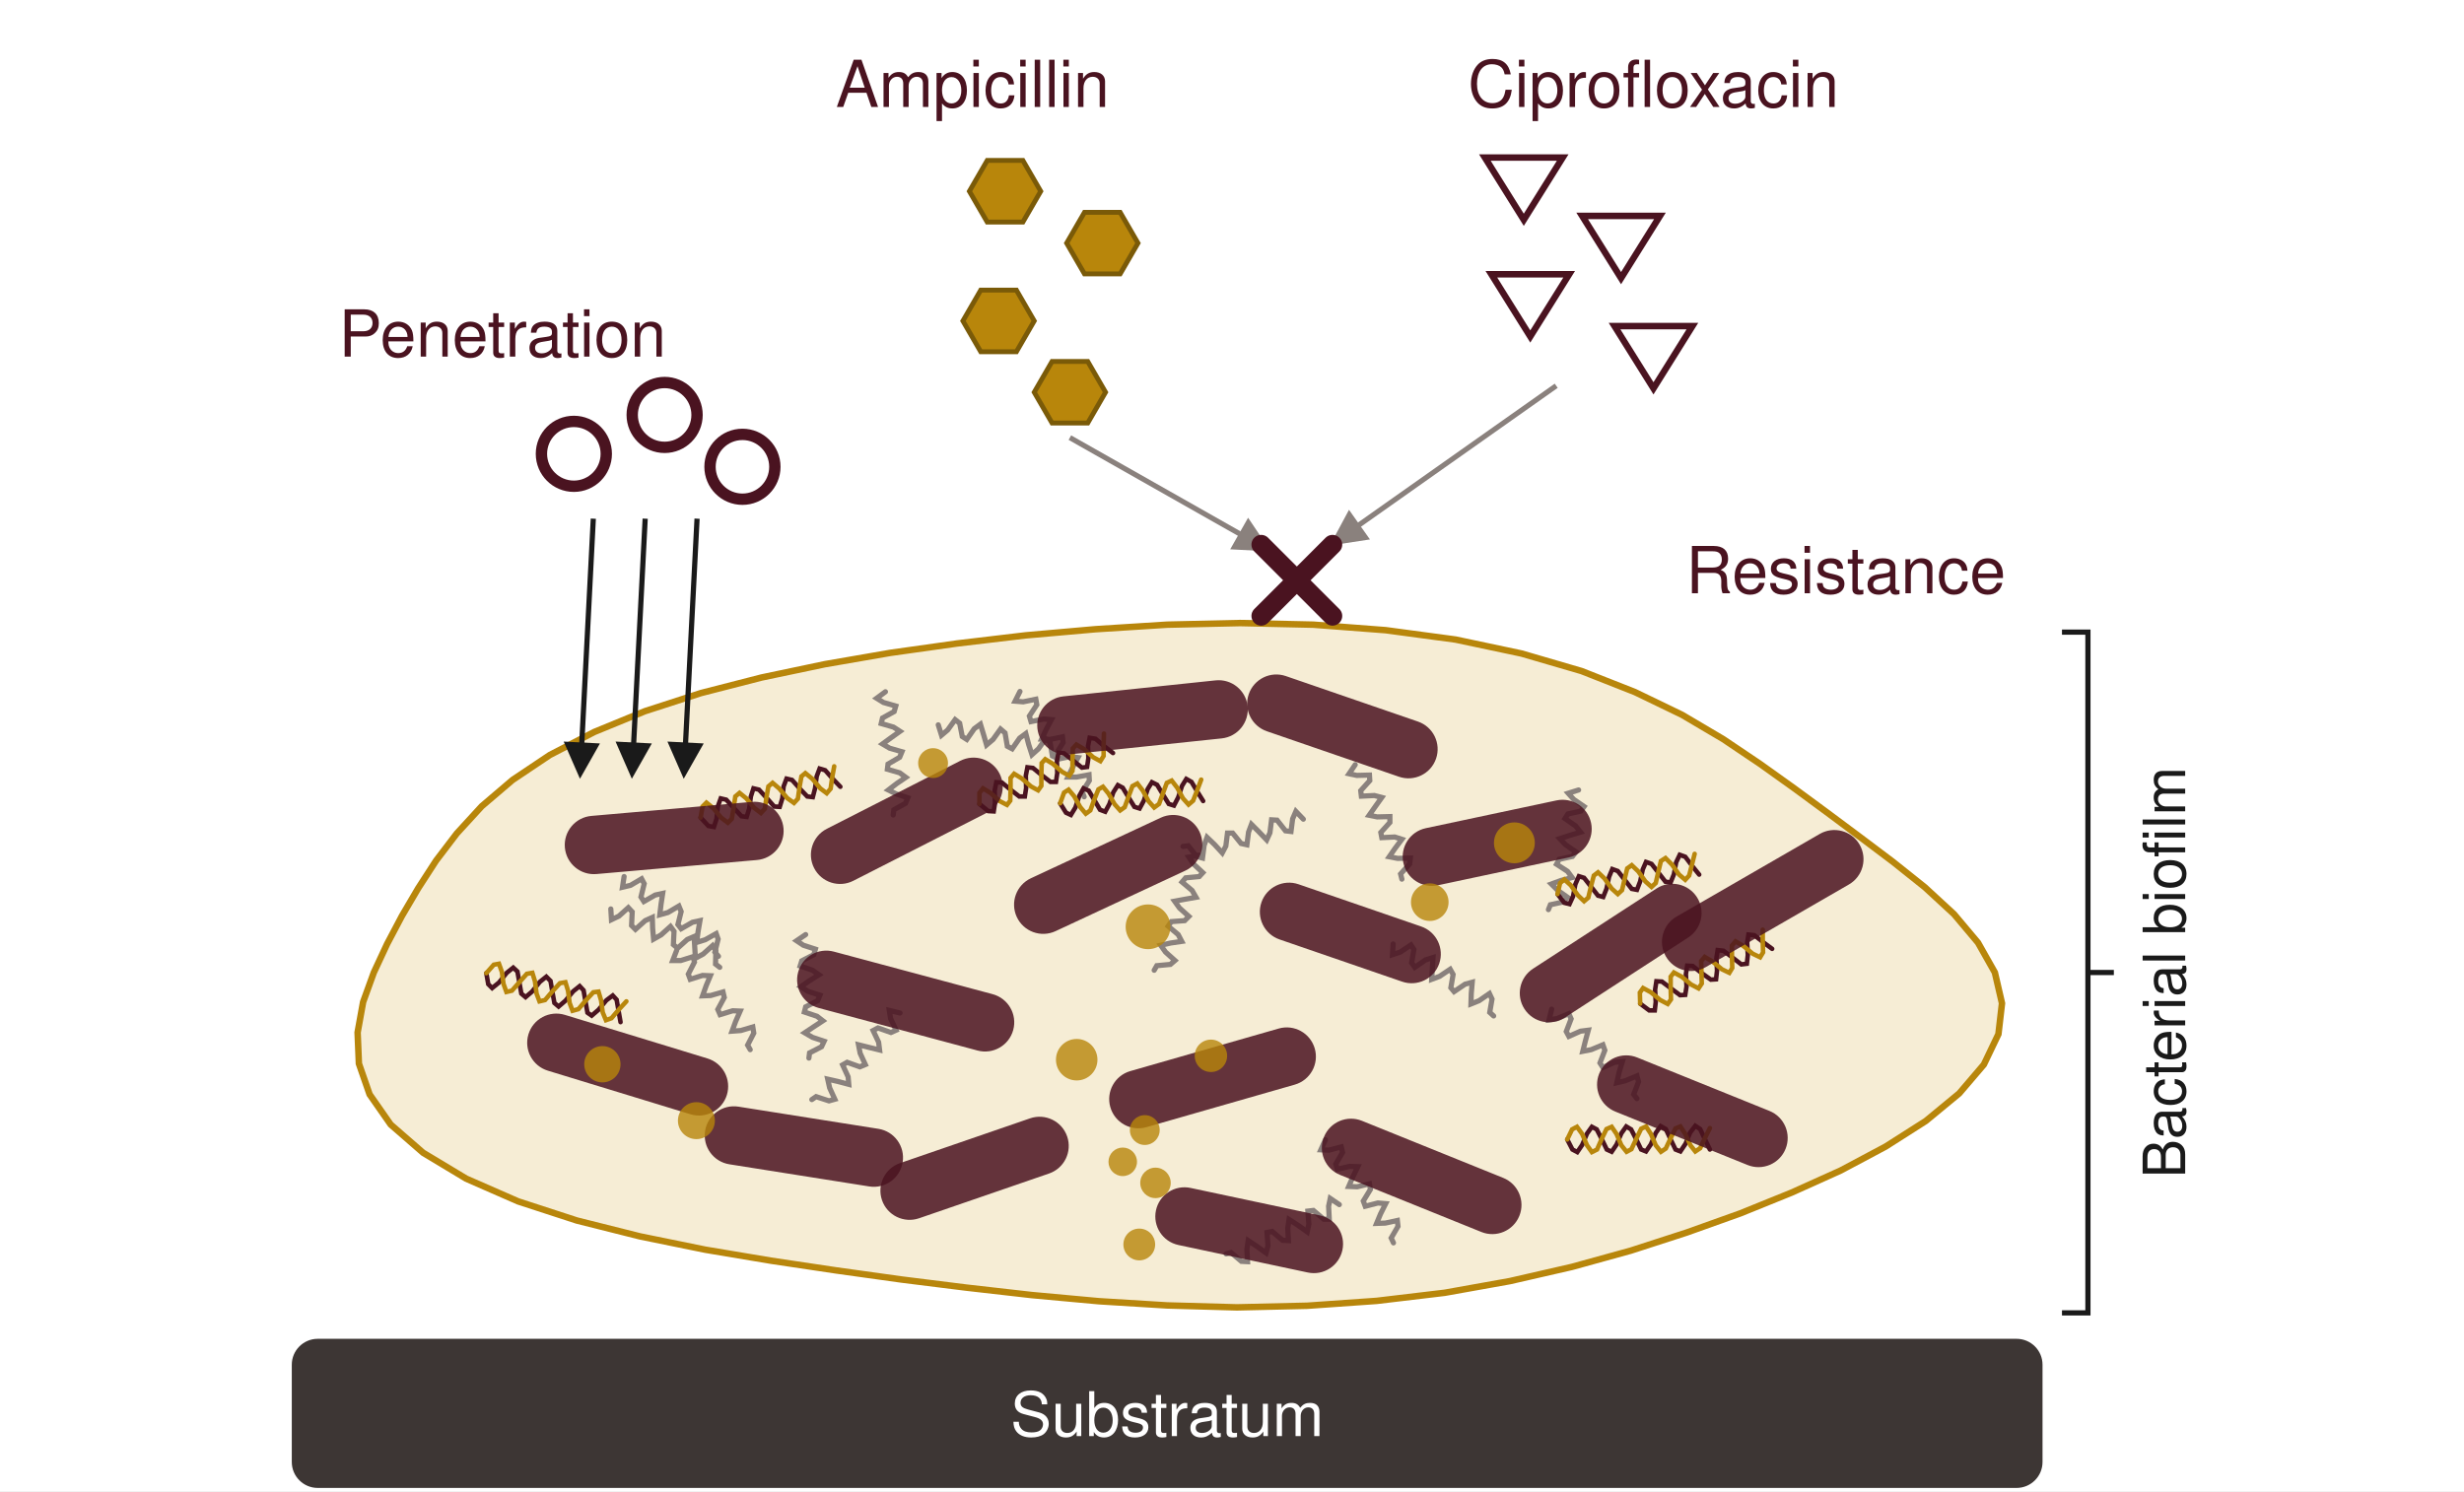
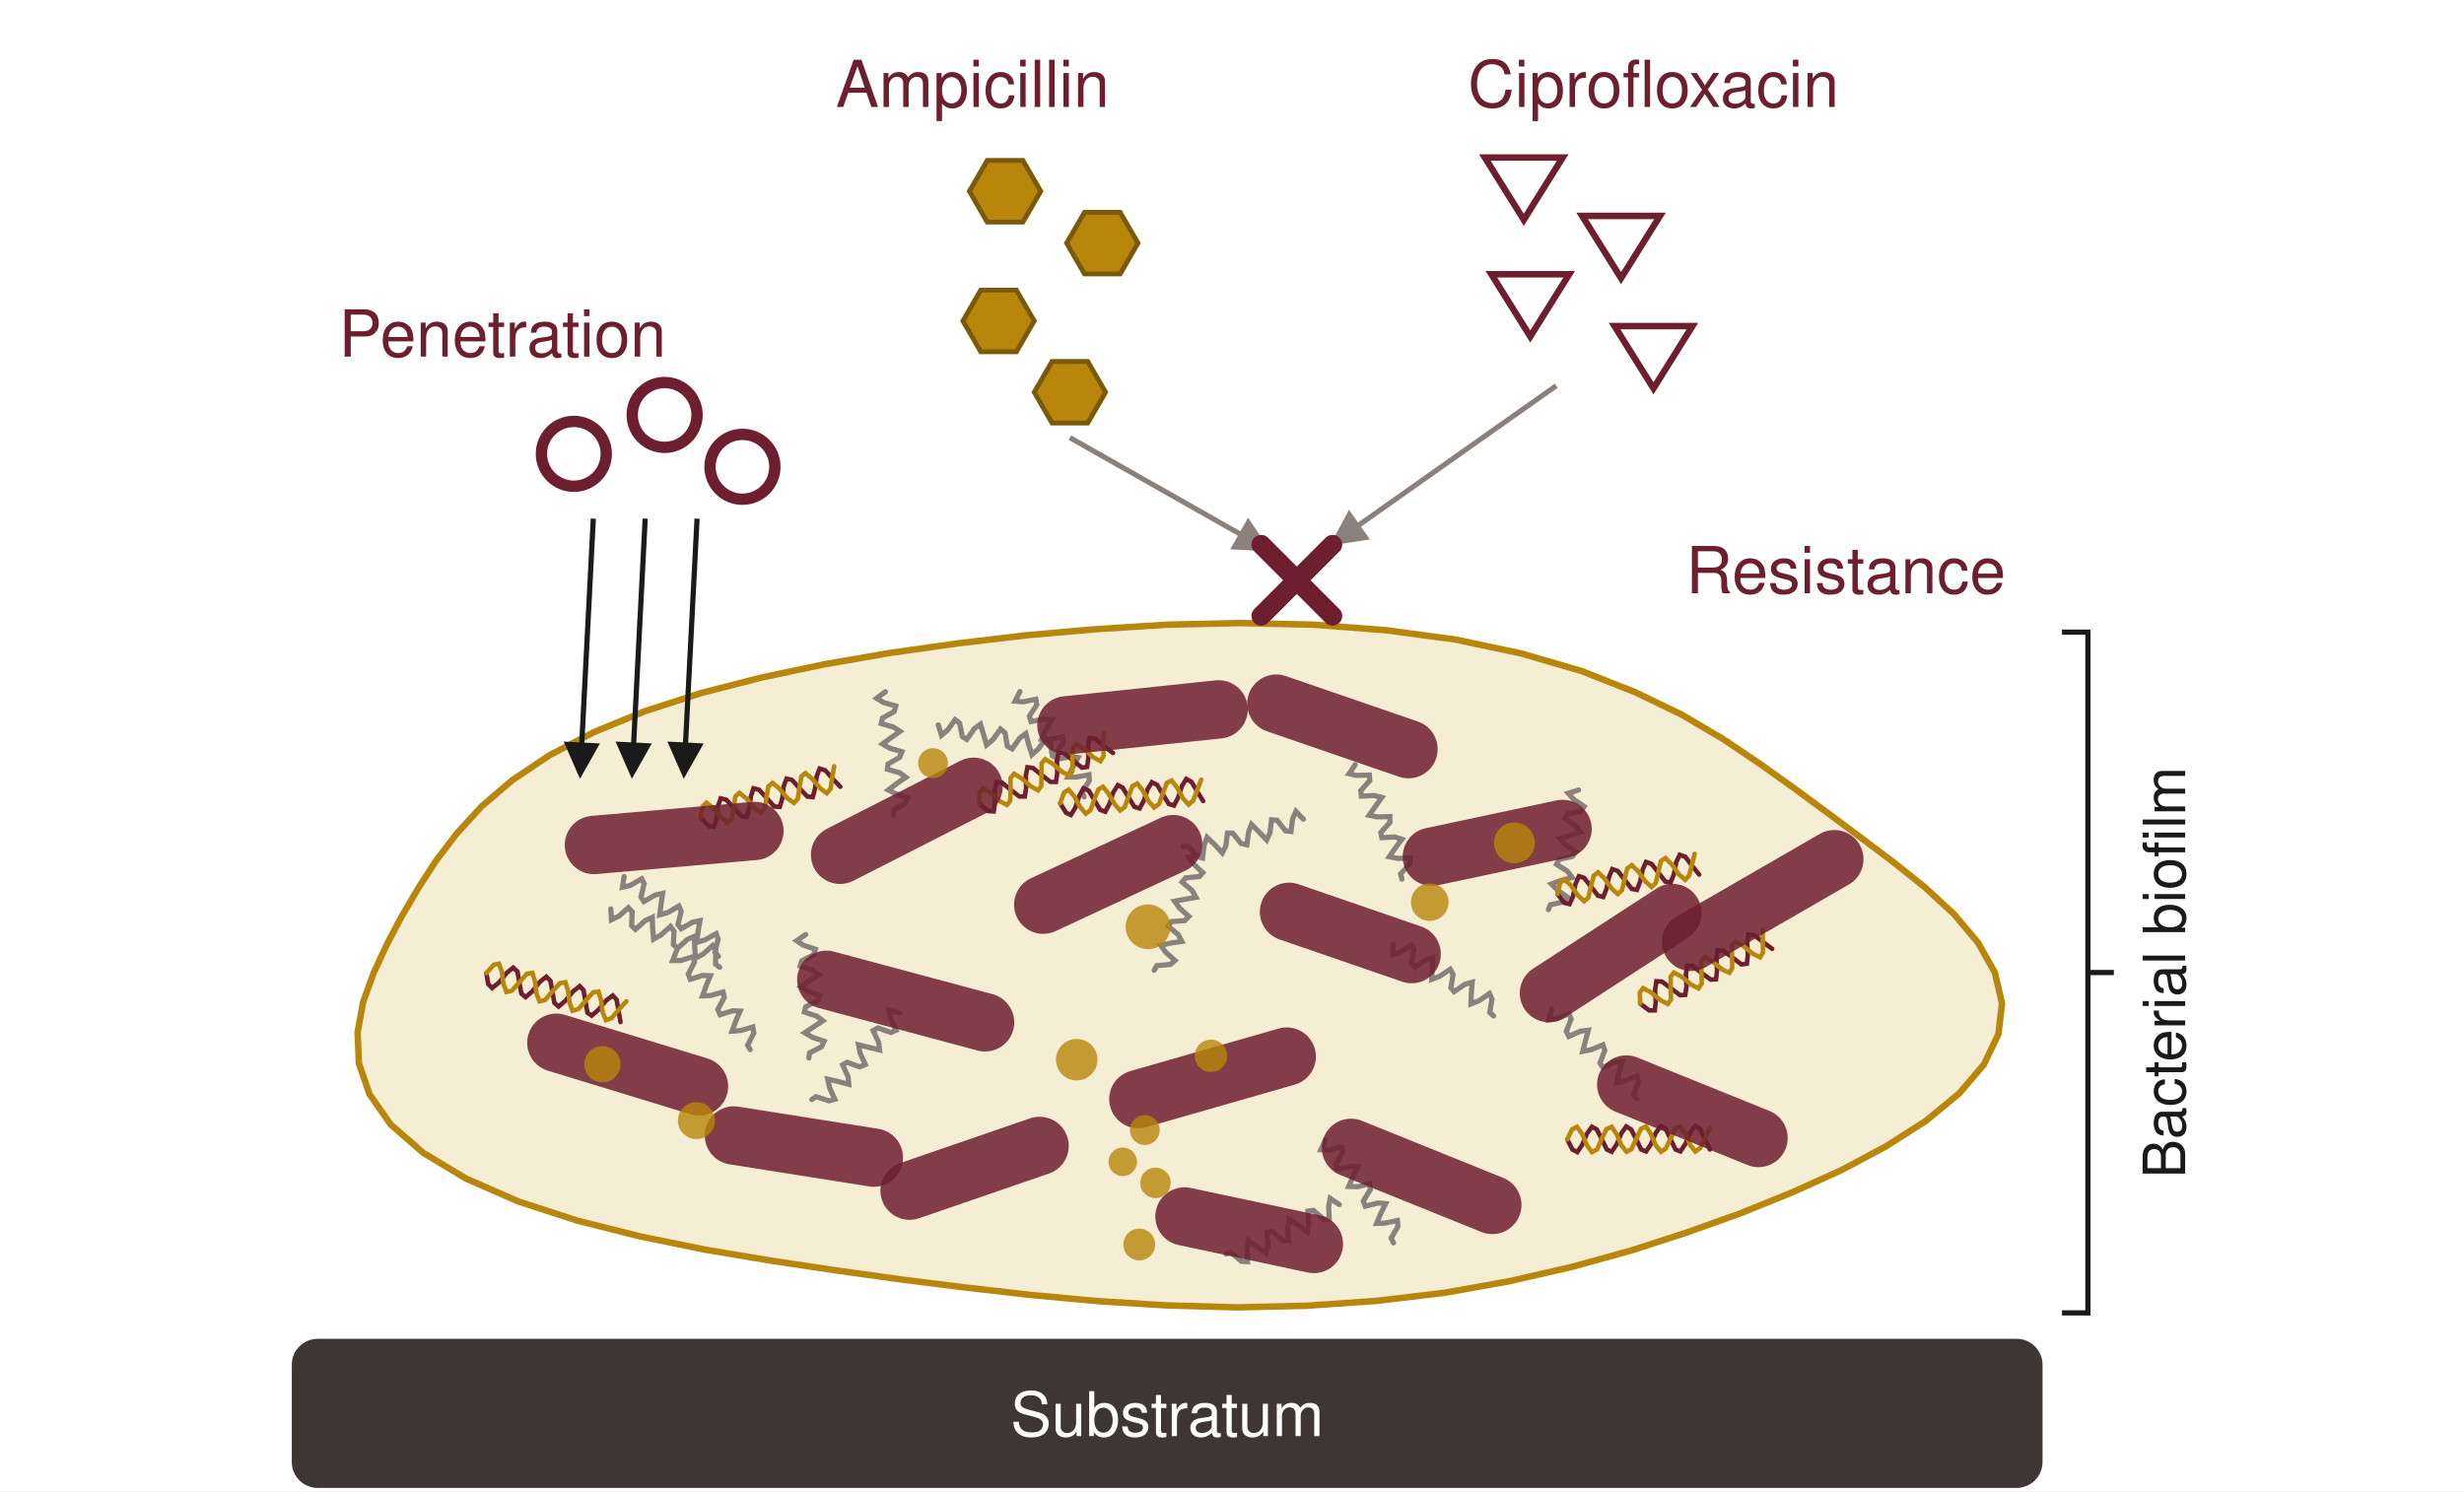
<svg xmlns="http://www.w3.org/2000/svg" viewBox="0 0 760 460" width="760" height="460" font-family="Helvetica, Arial, sans-serif">
  <defs>
    <marker id="ah" viewBox="0 0 10 10" refX="8" refY="5" markerWidth="7" markerHeight="7" orient="auto-start-reverse">
      <path d="M0,0 L10,5 L0,10 z" fill="#1a1a1a" />
    </marker>
    <marker id="ahg" viewBox="0 0 10 10" refX="8" refY="5" markerWidth="7" markerHeight="7" orient="auto-start-reverse">
      <path d="M0,0 L10,5 L0,10 z" fill="#8a817d" />
    </marker>
  </defs>
  <rect width="760" height="460" fill="#ffffff" />
  <path d="M615.3,300.0 L617.5,309.5 L616.4,319.0 L611.9,328.4 L604.3,337.3 L594.0,345.8 L581.6,353.7 L567.7,361.1 L552.6,367.9 L536.8,374.3 L520.3,380.2 L503.0,385.8 L484.9,390.8 L465.7,395.2 L445.6,398.8 L424.6,401.3 L403.2,402.8 L381.5,403.3 L360.0,402.7 L338.9,401.4 L318.2,399.5 L298.0,397.2 L278.0,394.7 L257.9,391.9 L237.8,388.9 L217.5,385.5 L197.4,381.4 L177.9,376.5 L159.8,370.6 L143.8,363.6 L130.5,355.6 L120.5,346.9 L114.0,337.6 L110.7,328.1 L110.3,318.5 L112.0,309.1 L115.3,300.0 L119.4,291.2 L124.0,282.5 L129.0,274.0 L134.5,265.5 L140.9,257.1 L148.6,248.7 L158.1,240.6 L169.6,232.9 L183.3,225.8 L198.9,219.4 L216.2,213.8 L234.9,209.0 L254.4,204.9 L274.6,201.4 L295.2,198.5 L316.3,196.0 L337.9,194.1 L360.0,192.7 L382.5,192.2 L405.1,192.7 L427.4,194.4 L449.0,197.3 L469.3,201.6 L487.8,207.0 L504.3,213.5 L518.8,220.5 L531.5,228.0 L542.8,235.6 L553.3,243.1 L563.5,250.6 L573.7,258.2 L583.8,265.8 L593.7,273.7 L602.7,282.0 L610.1,290.8 Z" fill="#f6edd5" stroke="#b8860b" stroke-width="2" />
  <polyline points="289.4,223.6 290.4,226.8 292.3,225.2 294.6,222.0 296.0,223.1 296.8,227.2 298.2,228.1 300.5,224.8 302.4,223.4 303.4,226.7 304.3,229.8 306.3,228.1 308.6,224.9 310.0,226.1 310.7,230.2 312.2,231.0 314.5,227.7 316.4,226.3 317.3,229.7 318.3,232.8 320.3,231.0 322.5,227.9 323.9,229.1 324.6,233.2 326.1,233.9" fill="none" stroke="#8a817d" stroke-width="1.6" stroke-linecap="round" />
  <polyline points="208.7,293.2 207.5,296.3 210.0,296.3 213.8,295.1 214.2,296.8 212.3,300.5 212.9,302.1 216.7,300.9 219.1,301.0 217.8,304.1 216.7,307.2 219.2,307.1 223.0,306.0 223.4,307.7 221.4,311.4 222.1,313.0 226.0,311.8 228.3,311.9 226.9,315.1 225.8,318.1 228.5,317.9 232.2,316.8 232.5,318.7 230.6,322.4 231.4,323.8" fill="none" stroke="#8a817d" stroke-width="1.6" stroke-linecap="round" />
  <polyline points="277.6,312.5 274.3,311.7 274.7,314.2 276.4,317.8 274.8,318.5 270.8,317.1 269.3,317.9 271.0,321.5 271.3,323.9 268.0,323.1 264.8,322.3 265.3,324.9 266.9,328.4 265.2,329.1 261.3,327.7 259.9,328.5 261.6,332.2 261.8,334.5 258.4,333.6 255.3,332.9 255.9,335.6 257.5,339.1 255.7,339.6 251.7,338.3 250.4,339.2" fill="none" stroke="#8a817d" stroke-width="1.6" stroke-linecap="round" />
  <polyline points="429.7,291.2 429.5,294.5 431.9,293.7 435.2,291.5 436.1,292.9 435.4,297.0 436.4,298.4 439.7,296.1 442.0,295.4 441.8,298.8 441.6,302.1 444.0,301.2 447.3,299.0 448.2,300.6 447.5,304.7 448.5,305.9 451.9,303.6 454.1,303.0 453.8,306.5 453.7,309.7 456.2,308.7 459.4,306.5 460.2,308.2 459.5,312.3 460.7,313.4" fill="none" stroke="#8a817d" stroke-width="1.6" stroke-linecap="round" />
  <polyline points="402.0,252.7 399.7,250.3 398.7,252.6 398.2,256.5 396.5,256.3 393.9,253.0 392.2,252.9 391.7,256.9 390.7,259.1 388.3,256.6 386.0,254.3 385.1,256.7 384.6,260.6 382.8,260.2 380.2,257.0 378.6,257.0 378.1,261.0 377.0,263.1 374.6,260.5 372.3,258.3 371.4,260.8 370.9,264.7 369.1,264.2 366.5,260.9 364.9,261.1" fill="none" stroke="#8a817d" stroke-width="1.6" stroke-linecap="round" />
  <polyline points="413.1,371.6 410.3,369.7 409.8,372.1 410.0,376.1 408.3,376.1 405.1,373.4 403.4,373.6 403.7,377.6 403.2,380.0 400.4,378.0 397.6,376.2 397.2,378.8 397.4,382.7 395.6,382.6 392.4,379.9 390.8,380.2 391.1,384.3 390.5,386.5 387.7,384.5 385.0,382.7 384.6,385.4 384.8,389.2 382.9,389.1 379.7,386.4 378.2,386.8" fill="none" stroke="#8a817d" stroke-width="1.6" stroke-linecap="round" />
  <polyline points="370.0,263.8 366.7,264.4 368.1,266.5 371.0,269.2 369.9,270.4 365.7,270.8 364.6,272.1 367.7,274.7 368.9,276.8 365.5,277.4 362.3,278.0 363.8,280.1 366.7,282.7 365.4,284.0 361.3,284.3 360.3,285.7 363.4,288.3 364.5,290.4 361.1,290.9 358.0,291.6 359.5,293.7 362.4,296.3 361.0,297.5 356.8,297.9 356.0,299.3" fill="none" stroke="#8a817d" stroke-width="1.6" stroke-linecap="round" />
  <polyline points="314.6,213.3 313.1,216.3 315.6,216.5 319.5,215.7 319.8,217.4 317.5,220.9 318.0,222.6 321.9,221.8 324.3,222.0 322.7,225.0 321.3,228.0 323.9,228.1 327.7,227.3 327.9,229.1 325.7,232.6 326.2,234.2 330.1,233.4 332.5,233.7 330.8,236.8 329.4,239.7 332.1,239.7 335.9,239.0 336.0,240.8 333.8,244.3 334.4,245.8" fill="none" stroke="#8a817d" stroke-width="1.6" stroke-linecap="round" />
  <polyline points="248.5,288.3 245.7,290.2 247.8,291.6 251.5,292.8 251.0,294.5 247.3,296.4 246.8,298.0 250.6,299.3 252.6,300.7 249.7,302.5 247.0,304.4 249.2,305.8 252.9,307.0 252.2,308.7 248.5,310.6 248.1,312.2 252.0,313.5 253.8,314.9 250.9,316.8 248.2,318.6 250.6,320.0 254.2,321.2 253.4,322.9 249.7,324.8 249.5,326.4" fill="none" stroke="#8a817d" stroke-width="1.6" stroke-linecap="round" />
  <polyline points="192.5,270.4 192.0,273.7 194.5,273.1 197.9,271.1 198.7,272.6 197.7,276.7 198.6,278.1 202.1,276.1 204.4,275.6 203.9,278.9 203.5,282.2 206.0,281.5 209.4,279.5 210.1,281.2 209.1,285.2 210.1,286.5 213.6,284.5 215.9,284.0 215.3,287.5 214.9,290.7 217.5,289.9 220.9,288.0 221.5,289.7 220.5,293.7 221.6,295.0" fill="none" stroke="#8a817d" stroke-width="1.6" stroke-linecap="round" />
  <polyline points="418.0,235.9 416.1,238.7 418.5,239.2 422.4,239.1 422.5,240.8 419.7,243.9 419.9,245.6 423.9,245.4 426.2,246.0 424.2,248.8 422.3,251.5 424.8,252.0 428.7,251.9 428.7,253.7 425.9,256.8 426.2,258.4 430.2,258.2 432.4,258.9 430.3,261.7 428.5,264.3 431.1,264.8 435.0,264.7 434.8,266.5 432.0,269.6 432.4,271.2" fill="none" stroke="#8a817d" stroke-width="1.6" stroke-linecap="round" />
  <polyline points="486.9,243.7 483.7,244.7 485.4,246.6 488.6,248.8 487.6,250.2 483.6,251.1 482.7,252.5 486.0,254.8 487.5,256.7 484.2,257.7 481.1,258.7 482.9,260.6 486.1,262.8 485.0,264.2 480.9,265.1 480.1,266.6 483.5,268.8 484.9,270.7 481.5,271.6 478.5,272.7 480.4,274.6 483.5,276.8 482.3,278.2 478.2,279.1 477.6,280.6" fill="none" stroke="#8a817d" stroke-width="1.6" stroke-linecap="round" />
  <polyline points="478.6,311.3 477.8,314.6 480.3,314.2 483.9,312.7 484.6,314.3 483.1,318.2 483.9,319.7 487.5,318.1 489.9,317.8 489.0,321.1 488.2,324.3 490.8,323.8 494.4,322.3 495.0,324.0 493.5,327.9 494.4,329.3 498.0,327.7 500.4,327.5 499.4,330.8 498.7,334.0 501.3,333.4 504.9,331.9 505.4,333.7 503.9,337.6 504.9,338.9" fill="none" stroke="#8a817d" stroke-width="1.6" stroke-linecap="round" />
  <polyline points="273.1,213.4 270.4,215.4 272.5,216.7 276.3,217.8 275.8,219.5 272.2,221.5 271.8,223.2 275.6,224.3 277.6,225.6 274.8,227.6 272.2,229.5 274.4,230.8 278.2,231.9 277.5,233.6 273.9,235.7 273.7,237.3 277.5,238.4 279.4,239.8 276.6,241.7 274.0,243.7 276.4,244.9 280.0,246.1 279.3,247.8 275.7,249.8 275.5,251.4" fill="none" stroke="#8a817d" stroke-width="1.6" stroke-linecap="round" />
  <polyline points="408.8,351.6 407.4,354.7 409.9,354.8 413.7,353.8 414.1,355.5 412.0,359.1 412.5,360.7 416.3,359.8 418.8,359.9 417.3,363.0 416.0,366.0 418.6,366.1 422.4,365.2 422.7,366.9 420.5,370.5 421.1,372.1 425.0,371.1 427.4,371.3 425.8,374.5 424.6,377.4 427.3,377.3 431.0,376.5 431.2,378.3 429.1,381.9 429.8,383.4" fill="none" stroke="#8a817d" stroke-width="1.6" stroke-linecap="round" />
  <polyline points="188.4,280.4 188.6,283.7 190.9,282.6 193.8,280.0 195.0,281.3 194.8,285.5 196.0,286.7 199.0,284.0 201.2,283.0 201.3,286.4 201.6,289.7 203.9,288.4 206.8,285.8 207.9,287.3 207.7,291.4 209.0,292.5 212.0,289.8 214.1,288.9 214.3,292.4 214.5,295.6 216.9,294.3 219.8,291.7 220.8,293.3 220.7,297.4 222.0,298.4" fill="none" stroke="#8a817d" stroke-width="1.6" stroke-linecap="round" />
-   <polyline points="480.4,275.8 482.5,278.5 484.1,278.9 485.2,276.5 485.9,272.8 487.0,270.3 488.6,270.8 490.8,273.6 492.9,276.3 494.5,276.7 495.5,274.2 496.3,270.5 497.3,268.1 499.0,268.7 501.2,271.5 503.3,274.2 504.9,274.5 505.9,271.9 506.7,268.2 507.7,265.9 509.4,266.5 511.6,269.3 513.7,272.0 515.3,272.2 516.3,269.7 517.0,266.0 518.1,263.7 519.8,264.3 522.0,267.2 524.1,269.8" fill="none" stroke="#4a1320" stroke-width="1.4" stroke-linecap="round" />
+   <polyline points="480.4,275.8 482.5,278.5 484.1,278.9 485.2,276.5 485.9,272.8 487.0,270.3 488.6,270.8 490.8,273.6 492.9,276.3 494.5,276.7 495.5,274.2 496.3,270.5 497.3,268.1 499.0,268.7 501.2,271.5 503.3,274.2 504.9,274.5 505.9,271.9 506.7,268.2 507.7,265.9 509.4,266.5 511.6,269.3 513.7,272.0 515.3,272.2 516.3,269.7 517.0,266.0 518.1,263.7 519.8,264.3 522.0,267.2 524.1,269.8" fill="none" stroke="#6d1f2f" stroke-width="1.4" stroke-linecap="round" />
  <polyline points="480.4,275.8 481.2,272.4 482.5,271.3 484.5,273.1 486.7,276.2 488.6,278.0 489.9,276.9 490.7,273.5 491.6,270.1 492.9,269.1 494.9,271.0 497.1,274.1 499.0,275.8 500.3,274.6 501.1,271.2 501.9,267.9 503.3,266.9 505.3,268.8 507.5,271.9 509.4,273.6 510.7,272.4 511.5,268.9 512.3,265.6 513.7,264.7 515.7,266.7 517.9,269.8 519.8,271.4 521.0,270.1 521.9,266.6 522.7,263.4" fill="none" stroke="#b8860b" stroke-width="1.4" stroke-linecap="round" />
-   <polyline points="302.1,248.0 304.8,250.2 306.5,250.3 306.9,247.7 306.8,243.9 307.3,241.3 309.0,241.4 311.7,243.6 314.4,245.7 316.1,245.7 316.5,243.1 316.4,239.3 316.9,236.7 318.6,236.9 321.3,239.1 324.0,241.2 325.7,241.2 326.1,238.5 326.0,234.7 326.5,232.2 328.2,232.4 331.0,234.6 333.7,236.8 335.3,236.6 335.7,233.9 335.6,230.1 336.1,227.6 337.9,227.9 340.6,230.2 343.3,232.3" fill="none" stroke="#4a1320" stroke-width="1.4" stroke-linecap="round" />
+   <polyline points="302.1,248.0 304.8,250.2 306.5,250.3 306.9,247.7 306.8,243.9 307.3,241.3 309.0,241.4 311.7,243.6 314.4,245.7 316.1,245.7 316.5,243.1 316.4,239.3 316.9,236.7 318.6,236.9 321.3,239.1 324.0,241.2 325.7,241.2 326.1,238.5 326.0,234.7 326.5,232.2 328.2,232.4 331.0,234.6 333.7,236.8 335.3,236.6 335.7,233.9 335.6,230.1 336.1,227.6 337.9,227.9 340.6,230.2 343.3,232.3" fill="none" stroke="#6d1f2f" stroke-width="1.4" stroke-linecap="round" />
  <polyline points="302.1,248.0 302.1,244.6 303.2,243.2 305.5,244.6 308.3,247.1 310.6,248.3 311.6,247.0 311.7,243.5 311.7,240.0 312.8,238.7 315.1,240.1 318.0,242.6 320.2,243.8 321.2,242.4 321.2,238.9 321.3,235.4 322.4,234.2 324.7,235.6 327.6,238.1 329.8,239.3 330.8,237.8 330.8,234.3 330.9,230.9 332.0,229.7 334.4,231.1 337.2,233.6 339.4,234.8 340.4,233.2 340.4,229.7 340.5,226.3" fill="none" stroke="#b8860b" stroke-width="1.4" stroke-linecap="round" />
-   <polyline points="150.0,300.2 150.6,303.6 151.8,304.8 153.9,303.1 156.3,300.1 158.3,298.5 159.6,299.7 160.2,303.1 160.8,306.5 162.1,307.6 164.1,305.9 166.5,302.9 168.5,301.3 169.8,302.6 170.4,306.1 171.0,309.4 172.3,310.5 174.4,308.7 176.8,305.8 178.8,304.2 180.0,305.5 180.6,309.0 181.2,312.4 182.5,313.3 184.6,311.5 187.0,308.6 189.0,307.1 190.2,308.4 190.8,311.9 191.4,315.3" fill="none" stroke="#4a1320" stroke-width="1.4" stroke-linecap="round" />
+   <polyline points="150.0,300.2 150.6,303.6 151.8,304.8 153.9,303.1 156.3,300.1 158.3,298.5 159.6,299.7 160.2,303.1 160.8,306.5 162.1,307.6 164.1,305.9 166.5,302.9 168.5,301.3 169.8,302.6 170.4,306.1 171.0,309.4 172.3,310.5 174.4,308.7 176.8,305.8 178.8,304.2 180.0,305.5 180.6,309.0 181.2,312.4 182.5,313.3 184.6,311.5 187.0,308.6 189.0,307.1 190.2,308.4 190.8,311.9 191.4,315.3" fill="none" stroke="#6d1f2f" stroke-width="1.4" stroke-linecap="round" />
  <polyline points="150.0,300.2 152.3,297.6 153.9,297.3 154.8,299.8 155.3,303.5 156.2,306.0 157.9,305.6 160.2,303.0 162.5,300.4 164.2,300.1 165.0,302.7 165.5,306.5 166.4,308.9 168.1,308.5 170.4,305.8 172.7,303.3 174.4,303.0 175.2,305.6 175.7,309.4 176.6,311.8 178.4,311.3 180.7,308.6 183.0,306.1 184.6,305.9 185.4,308.6 185.9,312.3 186.9,314.7 188.6,314.1 190.9,311.4 193.2,308.9" fill="none" stroke="#b8860b" stroke-width="1.4" stroke-linecap="round" />
-   <polyline points="327.0,247.8 328.8,250.7 330.3,251.4 331.7,249.1 332.9,245.5 334.2,243.2 335.8,243.9 337.6,246.9 339.3,249.8 340.9,250.4 342.2,248.0 343.4,244.4 344.8,242.2 346.3,243.0 348.1,246.0 349.9,248.9 351.5,249.4 352.8,247.0 354.0,243.4 355.3,241.3 356.9,242.1 358.7,245.1 360.5,248.0 362.1,248.5 363.4,246.0 364.6,242.4 365.9,240.3 367.5,241.2 369.3,244.2 371.1,247.1" fill="none" stroke="#4a1320" stroke-width="1.4" stroke-linecap="round" />
+   <polyline points="327.0,247.8 328.8,250.7 330.3,251.4 331.7,249.1 332.9,245.5 334.2,243.2 335.8,243.9 337.6,246.9 339.3,249.8 340.9,250.4 342.2,248.0 343.4,244.4 344.8,242.2 346.3,243.0 348.1,246.0 349.9,248.9 351.5,249.4 352.8,247.0 354.0,243.4 355.3,241.3 356.9,242.1 358.7,245.1 360.5,248.0 362.1,248.5 363.4,246.0 364.6,242.4 365.9,240.3 367.5,241.2 369.3,244.2 371.1,247.1" fill="none" stroke="#6d1f2f" stroke-width="1.4" stroke-linecap="round" />
  <polyline points="327.0,247.8 328.2,244.5 329.6,243.6 331.3,245.6 333.2,249.0 334.9,251.0 336.3,250.0 337.5,246.7 338.8,243.5 340.2,242.7 341.9,244.8 343.8,248.1 345.5,250.0 346.9,249.0 348.1,245.7 349.3,242.5 350.8,241.7 352.5,243.9 354.3,247.2 356.0,249.1 357.5,248.0 358.7,244.7 359.9,241.5 361.4,240.8 363.1,243.0 364.9,246.3 366.6,248.2 368.0,247.0 369.3,243.7 370.5,240.5" fill="none" stroke="#b8860b" stroke-width="1.4" stroke-linecap="round" />
-   <polyline points="505.9,309.6 508.7,311.7 510.4,311.7 510.7,309.1 510.5,305.3 510.9,302.7 512.6,302.8 515.4,304.9 518.2,307.0 519.8,306.9 520.2,304.3 520.0,300.5 520.4,297.9 522.1,298.0 524.9,300.2 527.7,302.2 529.3,302.1 529.6,299.4 529.4,295.6 529.8,293.1 531.6,293.3 534.4,295.4 537.1,297.5 538.8,297.3 539.1,294.6 538.9,290.8 539.3,288.3 541.1,288.5 543.9,290.7 546.6,292.7" fill="none" stroke="#4a1320" stroke-width="1.4" stroke-linecap="round" />
+   <polyline points="505.9,309.6 508.7,311.7 510.4,311.7 510.7,309.1 510.5,305.3 510.9,302.7 512.6,302.8 515.4,304.9 518.2,307.0 519.8,306.9 520.2,304.3 520.0,300.5 520.4,297.9 522.1,298.0 524.9,300.2 527.7,302.2 529.3,302.1 529.6,299.4 529.4,295.6 529.8,293.1 531.6,293.3 534.4,295.4 537.1,297.5 538.8,297.3 539.1,294.6 538.9,290.8 539.3,288.3 541.1,288.5 543.9,290.7 546.6,292.7" fill="none" stroke="#6d1f2f" stroke-width="1.4" stroke-linecap="round" />
  <polyline points="505.9,309.6 505.8,306.2 506.8,304.8 509.2,306.1 512.1,308.5 514.4,309.7 515.4,308.3 515.3,304.8 515.3,301.3 516.3,300.0 518.7,301.3 521.6,303.7 523.9,304.9 524.9,303.4 524.8,299.9 524.7,296.5 525.8,295.2 528.2,296.6 531.1,299.0 533.4,300.1 534.3,298.6 534.2,295.1 534.2,291.7 535.3,290.4 537.7,291.8 540.6,294.2 542.9,295.3 543.8,293.8 543.7,290.2 543.7,286.8" fill="none" stroke="#b8860b" stroke-width="1.4" stroke-linecap="round" />
-   <polyline points="216.1,252.2 218.5,254.8 220.2,255.1 221.0,252.6 221.4,248.8 222.3,246.3 224.0,246.7 226.3,249.2 228.7,251.8 230.3,252.0 231.1,249.4 231.6,245.7 232.4,243.2 234.1,243.6 236.5,246.2 238.8,248.8 240.5,248.9 241.3,246.3 241.7,242.6 242.6,240.2 244.3,240.6 246.7,243.3 249.0,245.7 250.7,245.9 251.4,243.2 251.9,239.5 252.8,237.1 254.5,237.6 256.9,240.3 259.2,242.7" fill="none" stroke="#4a1320" stroke-width="1.4" stroke-linecap="round" />
+   <polyline points="216.1,252.2 218.5,254.8 220.2,255.1 221.0,252.6 221.4,248.8 222.3,246.3 224.0,246.7 226.3,249.2 228.7,251.8 230.3,252.0 231.1,249.4 231.6,245.7 232.4,243.2 234.1,243.6 236.5,246.2 238.8,248.8 240.5,248.9 241.3,246.3 241.7,242.6 242.6,240.2 244.3,240.6 246.7,243.3 249.0,245.7 250.7,245.9 251.4,243.2 251.9,239.5 252.8,237.1 254.5,237.6 256.9,240.3 259.2,242.7" fill="none" stroke="#6d1f2f" stroke-width="1.4" stroke-linecap="round" />
  <polyline points="216.1,252.2 216.7,248.8 217.9,247.6 220.0,249.3 222.4,252.2 224.5,253.8 225.7,252.6 226.3,249.1 226.8,245.7 228.1,244.6 230.2,246.3 232.6,249.2 234.7,250.8 235.9,249.5 236.4,246.0 237.0,242.6 238.3,241.5 240.4,243.3 242.8,246.2 244.9,247.7 246.1,246.4 246.6,242.9 247.2,239.5 248.4,238.5 250.6,240.3 253.0,243.2 255.0,244.7 256.2,243.3 256.7,239.7 257.3,236.4" fill="none" stroke="#b8860b" stroke-width="1.4" stroke-linecap="round" />
-   <polyline points="483.4,351.5 485.0,354.6 486.5,355.4 488.0,353.2 489.5,349.7 491.0,347.6 492.5,348.4 494.1,351.5 495.6,354.6 497.1,355.3 498.6,353.1 500.1,349.6 501.6,347.5 503.1,348.4 504.7,351.5 506.2,354.6 507.7,355.2 509.2,353.0 510.7,349.5 512.2,347.4 513.8,348.3 515.3,351.5 516.8,354.6 518.3,355.2 519.9,352.8 521.3,349.4 522.9,347.3 524.4,348.3 525.9,351.5 527.4,354.6" fill="none" stroke="#4a1320" stroke-width="1.4" stroke-linecap="round" />
+   <polyline points="483.4,351.5 485.0,354.6 486.5,355.4 488.0,353.2 489.5,349.7 491.0,347.6 492.5,348.4 494.1,351.5 495.6,354.6 497.1,355.3 498.6,353.1 500.1,349.6 501.6,347.5 503.1,348.4 504.7,351.5 506.2,354.6 507.7,355.2 509.2,353.0 510.7,349.5 512.2,347.4 513.8,348.3 515.3,351.5 516.8,354.6 518.3,355.2 519.9,352.8 521.3,349.4 522.9,347.3 524.4,348.3 525.9,351.5 527.4,354.6" fill="none" stroke="#6d1f2f" stroke-width="1.4" stroke-linecap="round" />
  <polyline points="483.4,351.5 484.9,348.4 486.4,347.6 488.0,349.8 489.5,353.3 491.0,355.4 492.6,354.6 494.0,351.4 495.5,348.3 497.1,347.6 498.6,349.8 500.1,353.3 501.7,355.3 503.2,354.5 504.7,351.3 506.2,348.2 507.7,347.5 509.2,349.8 510.7,353.3 512.3,355.3 513.8,354.3 515.3,351.1 516.8,348.1 518.3,347.5 519.8,349.8 521.4,353.3 522.9,355.2 524.4,354.2 525.9,351.0 527.4,348.0" fill="none" stroke="#b8860b" stroke-width="1.4" stroke-linecap="round" />
-   <rect x="406.0" y="353.9" width="65.0" height="18" rx="9" transform="rotate(22 438.5 362.9)" fill="#4a1320" fill-opacity="0.85" />
-   <rect x="341.2" y="323.5" width="65.6" height="18" rx="9" transform="rotate(-16 374.0 332.5)" fill="#4a1320" fill-opacity="0.85" />
-   <rect x="161.6" y="319.4" width="64.0" height="18" rx="9" transform="rotate(17 193.6 328.4)" fill="#4a1320" fill-opacity="0.85" />
-   <rect x="355.9" y="370.5" width="58.8" height="18" rx="9" transform="rotate(12 385.3 379.5)" fill="#4a1320" fill-opacity="0.85" />
-   <rect x="465.1" y="285.0" width="63.4" height="18" rx="9" transform="rotate(-33 496.8 294.0)" fill="#4a1320" fill-opacity="0.85" />
-   <rect x="383.5" y="215.1" width="61.1" height="18" rx="9" transform="rotate(19 414.1 224.1)" fill="#4a1320" fill-opacity="0.85" />
-   <rect x="270.4" y="351.4" width="60.4" height="18" rx="9" transform="rotate(-19 300.6 360.4)" fill="#4a1320" fill-opacity="0.85" />
-   <rect x="174.1" y="249.5" width="67.7" height="18" rx="9" transform="rotate(-5 207.9 258.5)" fill="#4a1320" fill-opacity="0.85" />
-   <rect x="245.0" y="299.8" width="68.7" height="18" rx="9" transform="rotate(15 279.3 308.8)" fill="#4a1320" fill-opacity="0.85" />
-   <rect x="387.5" y="278.8" width="58.0" height="18" rx="9" transform="rotate(19 416.5 287.8)" fill="#4a1320" fill-opacity="0.85" />
-   <rect x="432.2" y="251.0" width="59.2" height="18" rx="9" transform="rotate(-12 461.8 260.0)" fill="#4a1320" fill-opacity="0.85" />
-   <rect x="217.1" y="344.7" width="61.7" height="18" rx="9" transform="rotate(9 248.0 353.7)" fill="#4a1320" fill-opacity="0.85" />
-   <rect x="310.7" y="260.7" width="62.2" height="18" rx="9" transform="rotate(-25 341.9 269.7)" fill="#4a1320" fill-opacity="0.85" />
-   <rect x="247.6" y="244.2" width="64.2" height="18" rx="9" transform="rotate(-27 279.7 253.2)" fill="#4a1320" fill-opacity="0.85" />
-   <rect x="491.0" y="333.8" width="62.0" height="18" rx="9" transform="rotate(22 522.0 342.8)" fill="#4a1320" fill-opacity="0.85" />
-   <rect x="319.8" y="212.3" width="65.2" height="18" rx="9" transform="rotate(-6 352.4 221.3)" fill="#4a1320" fill-opacity="0.85" />
-   <rect x="509.2" y="268.8" width="69.0" height="18" rx="9" transform="rotate(-30 543.7 277.8)" fill="#4a1320" fill-opacity="0.85" />
+   <rect x="406.0" y="353.9" width="65.0" height="18" rx="9" transform="rotate(22 438.5 362.9)" fill="#6d1f2f" fill-opacity="0.85" />
+   <rect x="341.2" y="323.5" width="65.6" height="18" rx="9" transform="rotate(-16 374.0 332.5)" fill="#6d1f2f" fill-opacity="0.85" />
+   <rect x="161.6" y="319.4" width="64.0" height="18" rx="9" transform="rotate(17 193.6 328.4)" fill="#6d1f2f" fill-opacity="0.85" />
+   <rect x="355.9" y="370.5" width="58.8" height="18" rx="9" transform="rotate(12 385.3 379.5)" fill="#6d1f2f" fill-opacity="0.85" />
+   <rect x="465.1" y="285.0" width="63.4" height="18" rx="9" transform="rotate(-33 496.8 294.0)" fill="#6d1f2f" fill-opacity="0.85" />
+   <rect x="383.5" y="215.1" width="61.1" height="18" rx="9" transform="rotate(19 414.1 224.1)" fill="#6d1f2f" fill-opacity="0.85" />
+   <rect x="270.4" y="351.4" width="60.4" height="18" rx="9" transform="rotate(-19 300.6 360.4)" fill="#6d1f2f" fill-opacity="0.85" />
+   <rect x="174.1" y="249.5" width="67.7" height="18" rx="9" transform="rotate(-5 207.9 258.5)" fill="#6d1f2f" fill-opacity="0.85" />
+   <rect x="245.0" y="299.8" width="68.7" height="18" rx="9" transform="rotate(15 279.3 308.8)" fill="#6d1f2f" fill-opacity="0.85" />
+   <rect x="387.5" y="278.8" width="58.0" height="18" rx="9" transform="rotate(19 416.5 287.8)" fill="#6d1f2f" fill-opacity="0.85" />
+   <rect x="432.2" y="251.0" width="59.2" height="18" rx="9" transform="rotate(-12 461.8 260.0)" fill="#6d1f2f" fill-opacity="0.85" />
+   <rect x="217.1" y="344.7" width="61.7" height="18" rx="9" transform="rotate(9 248.0 353.7)" fill="#6d1f2f" fill-opacity="0.85" />
+   <rect x="310.7" y="260.7" width="62.2" height="18" rx="9" transform="rotate(-25 341.9 269.7)" fill="#6d1f2f" fill-opacity="0.85" />
+   <rect x="247.6" y="244.2" width="64.2" height="18" rx="9" transform="rotate(-27 279.7 253.2)" fill="#6d1f2f" fill-opacity="0.85" />
+   <rect x="491.0" y="333.8" width="62.0" height="18" rx="9" transform="rotate(22 522.0 342.8)" fill="#6d1f2f" fill-opacity="0.85" />
+   <rect x="319.8" y="212.3" width="65.2" height="18" rx="9" transform="rotate(-6 352.4 221.3)" fill="#6d1f2f" fill-opacity="0.85" />
+   <rect x="509.2" y="268.8" width="69.0" height="18" rx="9" transform="rotate(-30 543.7 277.8)" fill="#6d1f2f" fill-opacity="0.85" />
  <circle cx="332.1" cy="326.9" r="6.4" fill="#b8860b" fill-opacity="0.8" />
  <circle cx="351.4" cy="383.9" r="4.9" fill="#b8860b" fill-opacity="0.8" />
  <circle cx="287.8" cy="235.4" r="4.6" fill="#b8860b" fill-opacity="0.8" />
  <circle cx="353.1" cy="348.6" r="4.6" fill="#b8860b" fill-opacity="0.8" />
  <circle cx="354.1" cy="285.9" r="6.9" fill="#b8860b" fill-opacity="0.8" />
  <circle cx="356.4" cy="364.9" r="4.7" fill="#b8860b" fill-opacity="0.8" />
  <circle cx="185.8" cy="328.3" r="5.6" fill="#b8860b" fill-opacity="0.8" />
  <circle cx="373.5" cy="325.7" r="5.0" fill="#b8860b" fill-opacity="0.8" />
  <circle cx="441.0" cy="278.3" r="5.8" fill="#b8860b" fill-opacity="0.8" />
  <circle cx="467.1" cy="260.0" r="6.3" fill="#b8860b" fill-opacity="0.8" />
  <circle cx="346.3" cy="358.4" r="4.4" fill="#b8860b" fill-opacity="0.8" />
  <circle cx="214.8" cy="345.7" r="5.7" fill="#b8860b" fill-opacity="0.8" />
  <rect x="90" y="413" width="540" height="46" rx="8" fill="#3d3634" />
  <text x="360" y="443" text-anchor="middle" font-size="19" fill="#ffffff">Substratum</text>
  <path d="M636,195 h8 v210 h-8 M644,300 h8" fill="none" stroke="#1a1a1a" stroke-width="1.6" />
  <text x="674" y="300" text-anchor="middle" font-size="18" fill="#1a1a1a" transform="rotate(-90 674 300)">Bacterial biofilm</text>
-   <circle cx="177" cy="140" r="10" fill="#ffffff" stroke="#4a1320" stroke-width="3.5" />
-   <circle cx="205" cy="128" r="10" fill="#ffffff" stroke="#4a1320" stroke-width="3.5" />
-   <circle cx="229" cy="144" r="10" fill="#ffffff" stroke="#4a1320" stroke-width="3.5" />
+   <circle cx="177" cy="140" r="10" fill="#ffffff" stroke="#6d1f2f" stroke-width="3.5" />
+   <circle cx="205" cy="128" r="10" fill="#ffffff" stroke="#6d1f2f" stroke-width="3.5" />
+   <circle cx="229" cy="144" r="10" fill="#ffffff" stroke="#6d1f2f" stroke-width="3.5" />
  <line x1="183" y1="160" x2="179" y2="238" stroke="#1a1a1a" stroke-width="1.6" marker-end="url(#ah)" />
  <line x1="199" y1="160" x2="195" y2="238" stroke="#1a1a1a" stroke-width="1.6" marker-end="url(#ah)" />
  <line x1="215" y1="160" x2="211" y2="238" stroke="#1a1a1a" stroke-width="1.6" marker-end="url(#ah)" />
-   <text x="155" y="110" text-anchor="middle" font-size="20" fill="#4a1320">Penetration</text>
+   <text x="155" y="110" text-anchor="middle" font-size="20" fill="#6d1f2f">Penetration</text>
  <polygon points="321.0,59.0 315.5,68.5 304.5,68.5 299.0,59.0 304.5,49.5 315.5,49.5" fill="#b8860b" stroke="#7a5a08" stroke-width="1.5" />
  <polygon points="351.0,75.0 345.5,84.5 334.5,84.5 329.0,75.0 334.5,65.5 345.5,65.5" fill="#b8860b" stroke="#7a5a08" stroke-width="1.5" />
  <polygon points="319.0,99.0 313.5,108.5 302.5,108.5 297.0,99.0 302.5,89.5 313.5,89.5" fill="#b8860b" stroke="#7a5a08" stroke-width="1.5" />
  <polygon points="341.0,121.0 335.5,130.5 324.5,130.5 319.0,121.0 324.5,111.5 335.5,111.5" fill="#b8860b" stroke="#7a5a08" stroke-width="1.5" />
-   <polygon points="458.0,48.6 482.0,48.6 470.0,67.8" fill="#ffffff" stroke="#4a1320" stroke-width="2" />
-   <polygon points="488.0,66.6 512.0,66.6 500.0,85.8" fill="#ffffff" stroke="#4a1320" stroke-width="2" />
-   <polygon points="460.0,84.6 484.0,84.6 472.0,103.8" fill="#ffffff" stroke="#4a1320" stroke-width="2" />
-   <polygon points="498.0,100.6 522.0,100.6 510.0,119.8" fill="#ffffff" stroke="#4a1320" stroke-width="2" />
+   <polygon points="458.0,48.6 482.0,48.6 470.0,67.8" fill="#ffffff" stroke="#6d1f2f" stroke-width="2" />
+   <polygon points="488.0,66.6 512.0,66.6 500.0,85.8" fill="#ffffff" stroke="#6d1f2f" stroke-width="2" />
+   <polygon points="460.0,84.6 484.0,84.6 472.0,103.8" fill="#ffffff" stroke="#6d1f2f" stroke-width="2" />
+   <polygon points="498.0,100.6 522.0,100.6 510.0,119.8" fill="#ffffff" stroke="#6d1f2f" stroke-width="2" />
  <line x1="330" y1="135" x2="390" y2="169" stroke="#8a817d" stroke-width="1.6" marker-end="url(#ahg)" />
  <line x1="480" y1="119" x2="412" y2="167" stroke="#8a817d" stroke-width="1.6" marker-end="url(#ahg)" />
-   <path d="M389,168 L411,190 M411,168 L389,190" stroke="#4a1320" stroke-width="6" stroke-linecap="round" />
-   <text x="300" y="33" text-anchor="middle" font-size="20" fill="#4a1320">Ampicillin</text>
-   <text x="510" y="33" text-anchor="middle" font-size="20" fill="#4a1320">Ciprofloxacin</text>
-   <text x="520" y="183" text-anchor="start" font-size="20" fill="#4a1320">Resistance</text>
+   <path d="M389,168 L411,190 M411,168 L389,190" stroke="#6d1f2f" stroke-width="6" stroke-linecap="round" />
+   <text x="300" y="33" text-anchor="middle" font-size="20" fill="#6d1f2f">Ampicillin</text>
+   <text x="510" y="33" text-anchor="middle" font-size="20" fill="#6d1f2f">Ciprofloxacin</text>
+   <text x="520" y="183" text-anchor="start" font-size="20" fill="#6d1f2f">Resistance</text>
</svg>
